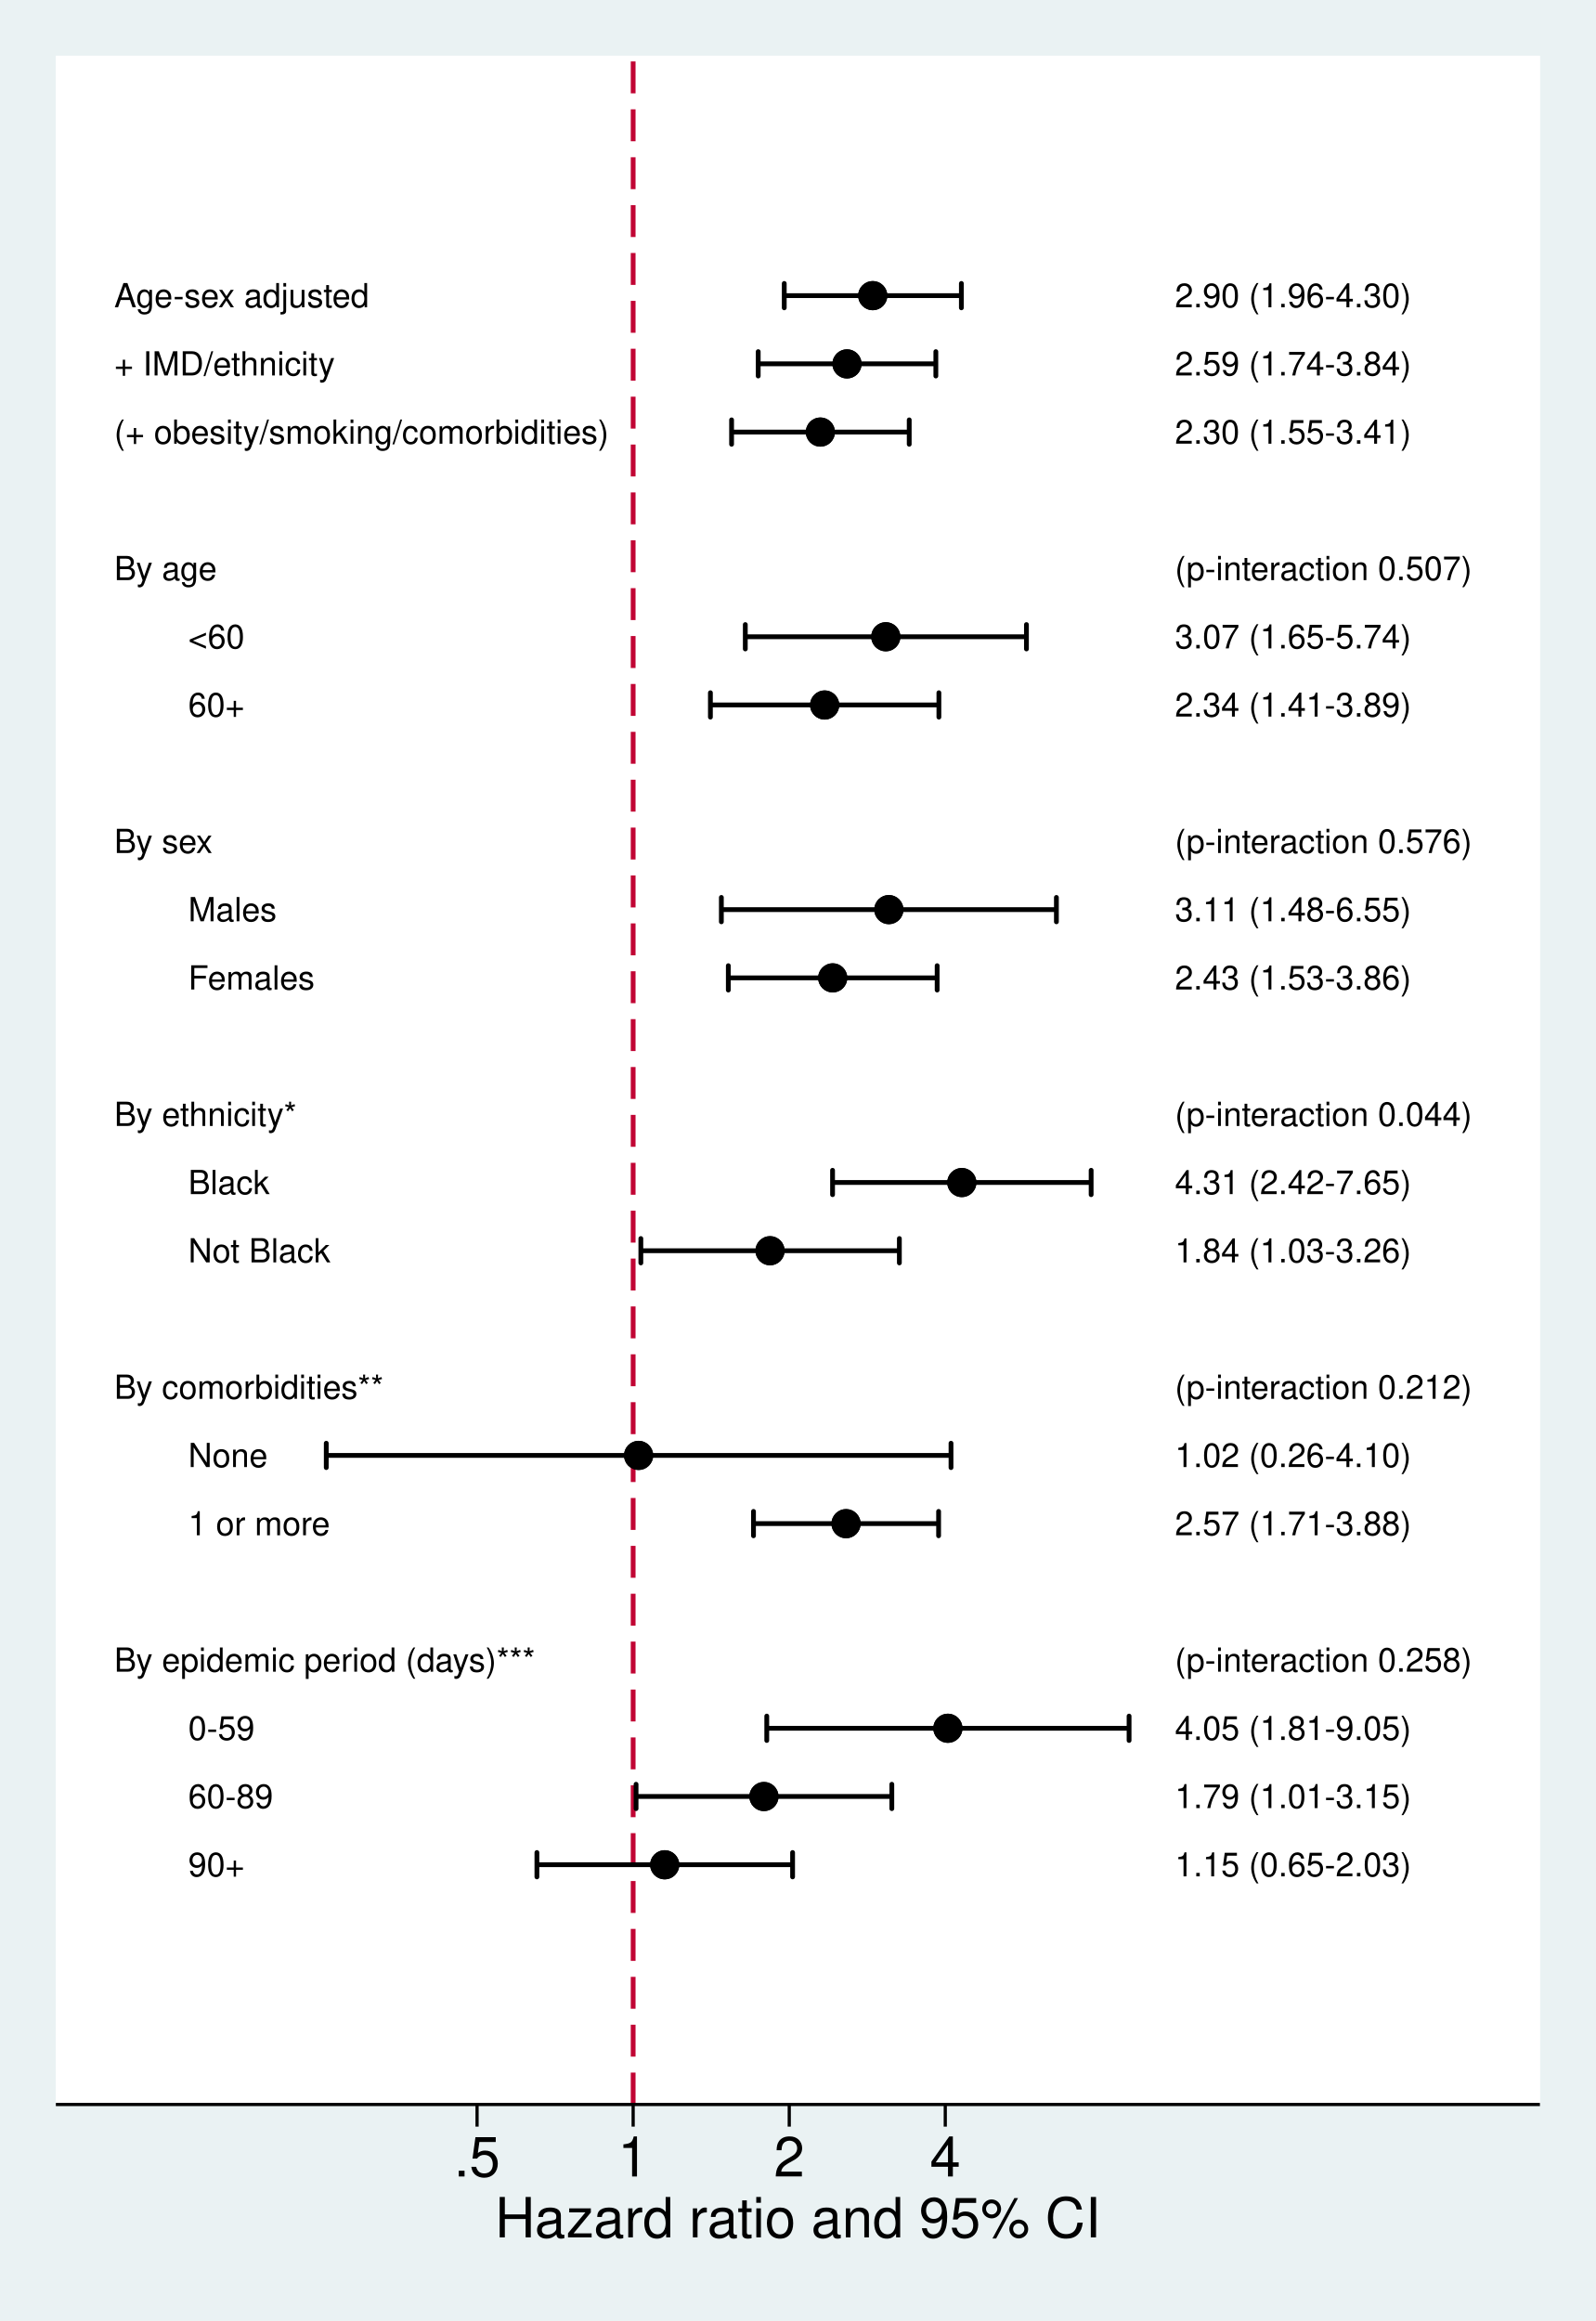
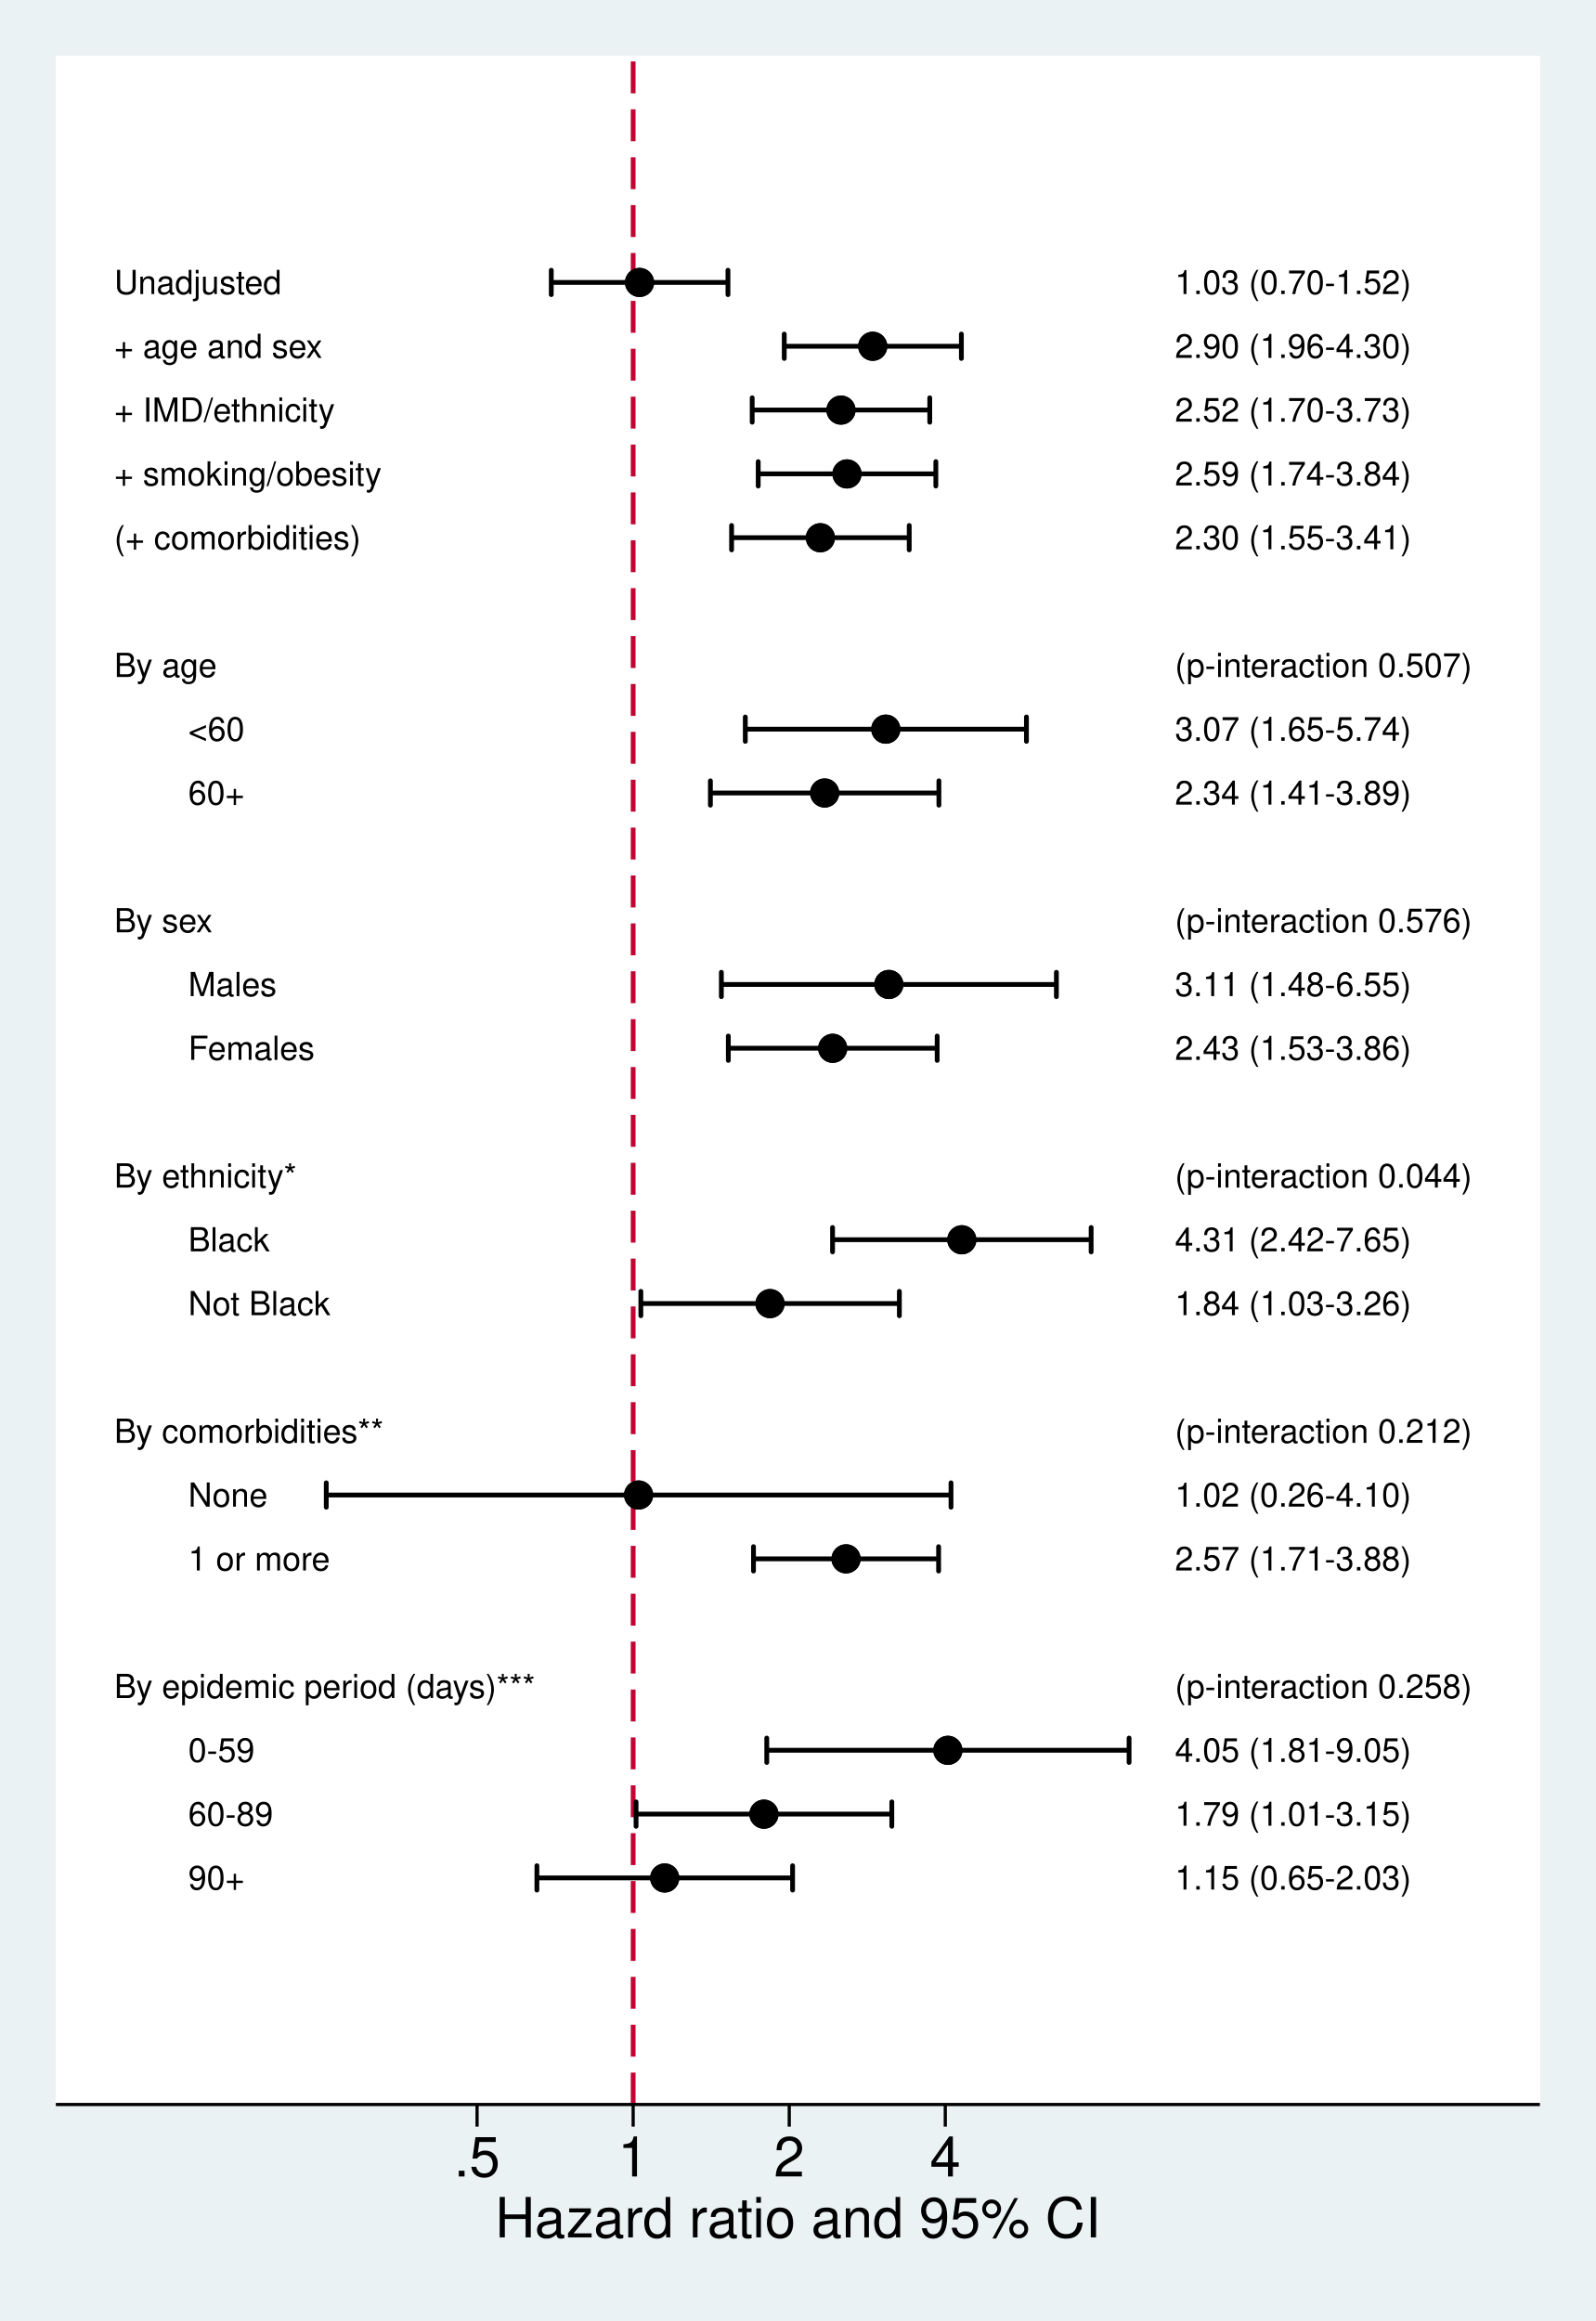
<svg xmlns="http://www.w3.org/2000/svg" version="1.1" width="5.50in" height="8.00in" viewBox="0 0 3960 5760">
  <rect x="0" y="0" width="3960" height="5760" style="fill:#EAF2F3;stroke:none" />
  <rect x="0.00" y="0.00" width="3960.00" height="5760.00" style="fill:#EAF2F3" />
  <rect x="3.96" y="3.96" width="3952.08" height="5752.08" style="fill:none;stroke:#EAF2F3;stroke-width:7.92" />
  <rect x="138.60" y="138.60" width="3682.80" height="5084.10" style="fill:#FFFFFF" />
  <rect x="142.56" y="142.56" width="3674.88" height="5076.18" style="fill:none;stroke:#FFFFFF;stroke-width:7.92" />
  <line x1="1571.22" y1="5222.70" x2="1571.22" y2="5143.50" style="stroke:#C10534;stroke-width:11.88" />
  <line x1="1571.22" y1="5103.90" x2="1571.22" y2="5024.70" style="stroke:#C10534;stroke-width:11.88" />
  <line x1="1571.22" y1="4985.10" x2="1571.22" y2="4905.90" style="stroke:#C10534;stroke-width:11.88" />
  <line x1="1571.22" y1="4866.30" x2="1571.22" y2="4786.92" style="stroke:#C10534;stroke-width:11.88" />
  <line x1="1571.22" y1="4747.32" x2="1571.22" y2="4668.12" style="stroke:#C10534;stroke-width:11.88" />
  <line x1="1571.22" y1="4628.52" x2="1571.22" y2="4549.32" style="stroke:#C10534;stroke-width:11.88" />
  <line x1="1571.22" y1="4509.72" x2="1571.22" y2="4430.52" style="stroke:#C10534;stroke-width:11.88" />
  <line x1="1571.22" y1="4390.92" x2="1571.22" y2="4311.72" style="stroke:#C10534;stroke-width:11.88" />
  <line x1="1571.22" y1="4272.12" x2="1571.22" y2="4192.92" style="stroke:#C10534;stroke-width:11.88" />
  <line x1="1571.22" y1="4153.14" x2="1571.22" y2="4073.94" style="stroke:#C10534;stroke-width:11.88" />
  <line x1="1571.22" y1="4034.34" x2="1571.22" y2="3955.14" style="stroke:#C10534;stroke-width:11.88" />
  <line x1="1571.22" y1="3915.54" x2="1571.22" y2="3836.34" style="stroke:#C10534;stroke-width:11.88" />
  <line x1="1571.22" y1="3796.74" x2="1571.22" y2="3717.54" style="stroke:#C10534;stroke-width:11.88" />
  <line x1="1571.22" y1="3677.94" x2="1571.22" y2="3598.74" style="stroke:#C10534;stroke-width:11.88" />
  <line x1="1571.22" y1="3559.14" x2="1571.22" y2="3479.76" style="stroke:#C10534;stroke-width:11.88" />
  <line x1="1571.22" y1="3440.16" x2="1571.22" y2="3360.96" style="stroke:#C10534;stroke-width:11.88" />
  <line x1="1571.22" y1="3321.36" x2="1571.22" y2="3242.16" style="stroke:#C10534;stroke-width:11.88" />
  <line x1="1571.22" y1="3202.56" x2="1571.22" y2="3123.36" style="stroke:#C10534;stroke-width:11.88" />
  <line x1="1571.22" y1="3083.76" x2="1571.22" y2="3004.56" style="stroke:#C10534;stroke-width:11.88" />
  <line x1="1571.22" y1="2964.96" x2="1571.22" y2="2885.76" style="stroke:#C10534;stroke-width:11.88" />
  <line x1="1571.22" y1="2845.98" x2="1571.22" y2="2766.78" style="stroke:#C10534;stroke-width:11.88" />
  <line x1="1571.22" y1="2727.18" x2="1571.22" y2="2647.98" style="stroke:#C10534;stroke-width:11.88" />
  <line x1="1571.22" y1="2608.38" x2="1571.22" y2="2529.18" style="stroke:#C10534;stroke-width:11.88" />
  <line x1="1571.22" y1="2489.58" x2="1571.22" y2="2410.38" style="stroke:#C10534;stroke-width:11.88" />
  <line x1="1571.22" y1="2370.78" x2="1571.22" y2="2291.58" style="stroke:#C10534;stroke-width:11.88" />
  <line x1="1571.22" y1="2251.98" x2="1571.22" y2="2172.60" style="stroke:#C10534;stroke-width:11.88" />
  <line x1="1571.22" y1="2133.00" x2="1571.22" y2="2053.80" style="stroke:#C10534;stroke-width:11.88" />
  <line x1="1571.22" y1="2014.20" x2="1571.22" y2="1935.00" style="stroke:#C10534;stroke-width:11.88" />
  <line x1="1571.22" y1="1895.40" x2="1571.22" y2="1816.20" style="stroke:#C10534;stroke-width:11.88" />
  <line x1="1571.22" y1="1776.60" x2="1571.22" y2="1697.40" style="stroke:#C10534;stroke-width:11.88" />
  <line x1="1571.22" y1="1657.80" x2="1571.22" y2="1578.42" style="stroke:#C10534;stroke-width:11.88" />
  <line x1="1571.22" y1="1538.82" x2="1571.22" y2="1459.62" style="stroke:#C10534;stroke-width:11.88" />
  <line x1="1571.22" y1="1420.02" x2="1571.22" y2="1340.82" style="stroke:#C10534;stroke-width:11.88" />
  <line x1="1571.22" y1="1301.22" x2="1571.22" y2="1222.02" style="stroke:#C10534;stroke-width:11.88" />
  <line x1="1571.22" y1="1182.42" x2="1571.22" y2="1103.22" style="stroke:#C10534;stroke-width:11.88" />
  <line x1="1571.22" y1="1063.62" x2="1571.22" y2="984.42" style="stroke:#C10534;stroke-width:11.88" />
  <line x1="1571.22" y1="944.64" x2="1571.22" y2="865.44" style="stroke:#C10534;stroke-width:11.88" />
  <line x1="1571.22" y1="825.84" x2="1571.22" y2="746.64" style="stroke:#C10534;stroke-width:11.88" />
  <line x1="1571.22" y1="707.04" x2="1571.22" y2="627.84" style="stroke:#C10534;stroke-width:11.88" />
  <line x1="1571.22" y1="588.24" x2="1571.22" y2="509.04" style="stroke:#C10534;stroke-width:11.88" />
  <line x1="1571.22" y1="469.44" x2="1571.22" y2="390.24" style="stroke:#C10534;stroke-width:11.88" />
  <line x1="1571.22" y1="350.64" x2="1571.22" y2="271.26" style="stroke:#C10534;stroke-width:11.88" />
  <line x1="1571.22" y1="231.66" x2="1571.22" y2="152.46" style="stroke:#C10534;stroke-width:11.88" />
-   <circle cx="2165.76" cy="733.68" r="36.18" style="fill:#000000" />
-   <circle cx="2165.76" cy="733.68" r="30.24" style="fill:none;stroke:#000000;stroke-width:11.88" />
-   <circle cx="2101.86" cy="903.06" r="36.18" style="fill:#000000" />
-   <circle cx="2101.86" cy="903.06" r="30.24" style="fill:none;stroke:#000000;stroke-width:11.88" />
-   <circle cx="2035.80" cy="1072.26" r="36.18" style="fill:#000000" />
-   <circle cx="2035.80" cy="1072.26" r="30.24" style="fill:none;stroke:#000000;stroke-width:11.88" />
-   <circle cx="2198.16" cy="1580.22" r="36.18" style="fill:#000000" />
-   <circle cx="2198.16" cy="1580.22" r="30.24" style="fill:none;stroke:#000000;stroke-width:11.88" />
-   <circle cx="2046.42" cy="1749.60" r="36.18" style="fill:#000000" />
-   <circle cx="2046.42" cy="1749.60" r="30.24" style="fill:none;stroke:#000000;stroke-width:11.88" />
-   <circle cx="2205.72" cy="2257.38" r="36.18" style="fill:#000000" />
-   <circle cx="2205.72" cy="2257.38" r="30.24" style="fill:none;stroke:#000000;stroke-width:11.88" />
-   <circle cx="2066.40" cy="2426.76" r="36.18" style="fill:#000000" />
-   <circle cx="2066.40" cy="2426.76" r="30.24" style="fill:none;stroke:#000000;stroke-width:11.88" />
-   <circle cx="2386.80" cy="2934.72" r="36.18" style="fill:#000000" />
-   <circle cx="2386.80" cy="2934.72" r="30.24" style="fill:none;stroke:#000000;stroke-width:11.88" />
-   <circle cx="1910.88" cy="3103.92" r="36.18" style="fill:#000000" />
-   <circle cx="1910.88" cy="3103.92" r="30.24" style="fill:none;stroke:#000000;stroke-width:11.88" />
-   <circle cx="1584.72" cy="3611.88" r="36.18" style="fill:#000000" />
-   <circle cx="1584.72" cy="3611.88" r="30.24" style="fill:none;stroke:#000000;stroke-width:11.88" />
-   <circle cx="2099.52" cy="3781.26" r="36.18" style="fill:#000000" />
-   <circle cx="2099.52" cy="3781.26" r="30.24" style="fill:none;stroke:#000000;stroke-width:11.88" />
-   <circle cx="2352.24" cy="4289.04" r="36.18" style="fill:#000000" />
-   <circle cx="2352.24" cy="4289.04" r="30.24" style="fill:none;stroke:#000000;stroke-width:11.88" />
-   <circle cx="1895.76" cy="4458.42" r="36.18" style="fill:#000000" />
-   <circle cx="1895.76" cy="4458.42" r="30.24" style="fill:none;stroke:#000000;stroke-width:11.88" />
-   <circle cx="1649.52" cy="4627.80" r="36.18" style="fill:#000000" />
-   <circle cx="1649.52" cy="4627.80" r="30.24" style="fill:none;stroke:#000000;stroke-width:11.88" />
-   <line x1="1946.16" y1="733.68" x2="2385.72" y2="733.68" style="stroke:#000000;stroke-width:11.88" />
-   <line x1="2385.72" y1="763.92" x2="2385.72" y2="703.44" stroke-linecap="round" style="stroke:#000000;stroke-width:11.88" />
-   <line x1="1946.16" y1="763.92" x2="1946.16" y2="703.44" stroke-linecap="round" style="stroke:#000000;stroke-width:11.88" />
-   <line x1="1881.54" y1="902.88" x2="2322.36" y2="902.88" style="stroke:#000000;stroke-width:11.88" />
-   <line x1="2322.36" y1="933.12" x2="2322.36" y2="872.64" stroke-linecap="round" style="stroke:#000000;stroke-width:11.88" />
-   <line x1="1881.54" y1="933.12" x2="1881.54" y2="872.64" stroke-linecap="round" style="stroke:#000000;stroke-width:11.88" />
-   <line x1="1815.48" y1="1072.26" x2="2256.30" y2="1072.26" style="stroke:#000000;stroke-width:11.88" />
-   <line x1="2256.30" y1="1102.50" x2="2256.30" y2="1042.02" stroke-linecap="round" style="stroke:#000000;stroke-width:11.88" />
-   <line x1="1815.48" y1="1102.50" x2="1815.48" y2="1042.02" stroke-linecap="round" style="stroke:#000000;stroke-width:11.88" />
-   <line x1="1849.50" y1="1580.22" x2="2547.18" y2="1580.22" style="stroke:#000000;stroke-width:11.88" />
-   <line x1="2547.18" y1="1610.46" x2="2547.18" y2="1549.98" stroke-linecap="round" style="stroke:#000000;stroke-width:11.88" />
-   <line x1="1849.50" y1="1610.46" x2="1849.50" y2="1549.98" stroke-linecap="round" style="stroke:#000000;stroke-width:11.88" />
-   <line x1="1762.92" y1="1749.42" x2="2329.92" y2="1749.42" style="stroke:#000000;stroke-width:11.88" />
-   <line x1="2329.92" y1="1779.66" x2="2329.92" y2="1719.18" stroke-linecap="round" style="stroke:#000000;stroke-width:11.88" />
-   <line x1="1762.92" y1="1779.66" x2="1762.92" y2="1719.18" stroke-linecap="round" style="stroke:#000000;stroke-width:11.88" />
-   <line x1="1790.10" y1="2257.38" x2="2621.52" y2="2257.38" style="stroke:#000000;stroke-width:11.88" />
-   <line x1="2621.52" y1="2287.62" x2="2621.52" y2="2227.14" stroke-linecap="round" style="stroke:#000000;stroke-width:11.88" />
-   <line x1="1790.10" y1="2287.62" x2="1790.10" y2="2227.14" stroke-linecap="round" style="stroke:#000000;stroke-width:11.88" />
-   <line x1="1807.38" y1="2426.76" x2="2325.60" y2="2426.76" style="stroke:#000000;stroke-width:11.88" />
-   <line x1="2325.60" y1="2457.00" x2="2325.60" y2="2396.52" stroke-linecap="round" style="stroke:#000000;stroke-width:11.88" />
-   <line x1="1807.38" y1="2457.00" x2="1807.38" y2="2396.52" stroke-linecap="round" style="stroke:#000000;stroke-width:11.88" />
-   <line x1="2066.04" y1="2934.54" x2="2707.74" y2="2934.54" style="stroke:#000000;stroke-width:11.88" />
-   <line x1="2707.74" y1="2964.78" x2="2707.74" y2="2904.30" stroke-linecap="round" style="stroke:#000000;stroke-width:11.88" />
-   <line x1="2066.04" y1="2964.78" x2="2066.04" y2="2904.30" stroke-linecap="round" style="stroke:#000000;stroke-width:11.88" />
-   <line x1="1590.30" y1="3103.92" x2="2231.82" y2="3103.92" style="stroke:#000000;stroke-width:11.88" />
-   <line x1="2231.82" y1="3134.16" x2="2231.82" y2="3073.68" stroke-linecap="round" style="stroke:#000000;stroke-width:11.88" />
-   <line x1="1590.30" y1="3134.16" x2="1590.30" y2="3073.68" stroke-linecap="round" style="stroke:#000000;stroke-width:11.88" />
-   <line x1="809.64" y1="3611.88" x2="2359.98" y2="3611.88" style="stroke:#000000;stroke-width:11.88" />
-   <line x1="2359.98" y1="3642.12" x2="2359.98" y2="3581.64" stroke-linecap="round" style="stroke:#000000;stroke-width:11.88" />
-   <line x1="809.64" y1="3642.12" x2="809.64" y2="3581.64" stroke-linecap="round" style="stroke:#000000;stroke-width:11.88" />
-   <line x1="1869.84" y1="3781.08" x2="2329.20" y2="3781.08" style="stroke:#000000;stroke-width:11.88" />
-   <line x1="2329.20" y1="3811.32" x2="2329.20" y2="3750.84" stroke-linecap="round" style="stroke:#000000;stroke-width:11.88" />
-   <line x1="1869.84" y1="3811.32" x2="1869.84" y2="3750.84" stroke-linecap="round" style="stroke:#000000;stroke-width:11.88" />
-   <line x1="1902.78" y1="4289.04" x2="2801.88" y2="4289.04" style="stroke:#000000;stroke-width:11.88" />
-   <line x1="2801.88" y1="4319.28" x2="2801.88" y2="4258.80" stroke-linecap="round" style="stroke:#000000;stroke-width:11.88" />
-   <line x1="1902.78" y1="4319.28" x2="1902.78" y2="4258.80" stroke-linecap="round" style="stroke:#000000;stroke-width:11.88" />
-   <line x1="1578.42" y1="4458.24" x2="2213.10" y2="4458.24" style="stroke:#000000;stroke-width:11.88" />
-   <line x1="2213.10" y1="4488.48" x2="2213.10" y2="4428.00" stroke-linecap="round" style="stroke:#000000;stroke-width:11.88" />
-   <line x1="1578.42" y1="4488.48" x2="1578.42" y2="4428.00" stroke-linecap="round" style="stroke:#000000;stroke-width:11.88" />
-   <line x1="1332.36" y1="4627.62" x2="1966.86" y2="4627.62" style="stroke:#000000;stroke-width:11.88" />
-   <line x1="1966.86" y1="4657.86" x2="1966.86" y2="4597.38" stroke-linecap="round" style="stroke:#000000;stroke-width:11.88" />
-   <line x1="1332.36" y1="4657.86" x2="1332.36" y2="4597.38" stroke-linecap="round" style="stroke:#000000;stroke-width:11.88" />
-   <text x="467.10" y="1609.12" style="font-family:'Helvetica';font-size:82.44px;fill:#000000">&lt;60</text>
-   <text x="467.10" y="1778.32" style="font-family:'Helvetica';font-size:82.44px;fill:#000000">60+</text>
-   <text x="467.10" y="2286.28" style="font-family:'Helvetica';font-size:82.44px;fill:#000000">Males</text>
-   <text x="467.10" y="2455.66" style="font-family:'Helvetica';font-size:82.44px;fill:#000000">Females</text>
-   <text x="467.10" y="2963.44" style="font-family:'Helvetica';font-size:82.44px;fill:#000000">Black</text>
-   <text x="467.10" y="3132.82" style="font-family:'Helvetica';font-size:82.44px;fill:#000000">Not Black</text>
-   <text x="467.10" y="3640.78" style="font-family:'Helvetica';font-size:82.44px;fill:#000000">None</text>
-   <text x="467.10" y="3809.98" style="font-family:'Helvetica';font-size:82.44px;fill:#000000">1 or more</text>
-   <text x="467.10" y="4317.94" style="font-family:'Helvetica';font-size:82.44px;fill:#000000">0-59</text>
-   <text x="467.10" y="4487.14" style="font-family:'Helvetica';font-size:82.44px;fill:#000000">60-89</text>
-   <text x="467.10" y="4656.52" style="font-family:'Helvetica';font-size:82.44px;fill:#000000">90+</text>
-   <text x="283.50" y="762.58" style="font-family:'Helvetica';font-size:82.44px;fill:#000000">Age-sex adjusted</text>
-   <text x="283.50" y="931.78" style="font-family:'Helvetica';font-size:82.44px;fill:#000000">+ IMD/ethnicity</text>
-   <text x="283.50" y="1101.16" style="font-family:'Helvetica';font-size:82.44px;fill:#000000">(+ obesity/smoking/comorbidities)</text>
-   <text x="283.50" y="1439.74" style="font-family:'Helvetica';font-size:82.44px;fill:#000000">By age</text>
-   <text x="283.50" y="2116.90" style="font-family:'Helvetica';font-size:82.44px;fill:#000000">By sex</text>
-   <text x="283.50" y="2794.24" style="font-family:'Helvetica';font-size:82.44px;fill:#000000">By ethnicity*</text>
-   <text x="283.50" y="3471.40" style="font-family:'Helvetica';font-size:82.44px;fill:#000000">By comorbidities**</text>
-   <text x="283.50" y="4148.56" style="font-family:'Helvetica';font-size:82.44px;fill:#000000">By epidemic period (days)***</text>
-   <text x="2915.64" y="1439.74" style="font-family:'Helvetica';font-size:82.44px;fill:#000000">(p-interaction 0.507)</text>
-   <text x="2915.64" y="2116.90" style="font-family:'Helvetica';font-size:82.44px;fill:#000000">(p-interaction 0.576)</text>
-   <text x="2915.64" y="2794.24" style="font-family:'Helvetica';font-size:82.44px;fill:#000000">(p-interaction 0.044)</text>
-   <text x="2915.64" y="3471.40" style="font-family:'Helvetica';font-size:82.44px;fill:#000000">(p-interaction 0.212)</text>
-   <text x="2915.64" y="4148.56" style="font-family:'Helvetica';font-size:82.44px;fill:#000000">(p-interaction 0.258)</text>
-   <text x="2915.64" y="762.58" style="font-family:'Helvetica';font-size:82.44px;fill:#000000">2.90 (1.96-4.30)</text>
-   <text x="2915.64" y="931.78" style="font-family:'Helvetica';font-size:82.44px;fill:#000000">2.59 (1.74-3.84)</text>
-   <text x="2915.64" y="1101.16" style="font-family:'Helvetica';font-size:82.44px;fill:#000000">2.30 (1.55-3.41)</text>
-   <text x="2915.64" y="1609.12" style="font-family:'Helvetica';font-size:82.44px;fill:#000000">3.07 (1.65-5.74)</text>
-   <text x="2915.64" y="1778.32" style="font-family:'Helvetica';font-size:82.44px;fill:#000000">2.34 (1.41-3.89)</text>
-   <text x="2915.64" y="2286.28" style="font-family:'Helvetica';font-size:82.44px;fill:#000000">3.11 (1.48-6.55)</text>
-   <text x="2915.64" y="2455.66" style="font-family:'Helvetica';font-size:82.44px;fill:#000000">2.43 (1.53-3.86)</text>
-   <text x="2915.64" y="2963.44" style="font-family:'Helvetica';font-size:82.44px;fill:#000000">4.31 (2.42-7.65)</text>
-   <text x="2915.64" y="3132.82" style="font-family:'Helvetica';font-size:82.44px;fill:#000000">1.84 (1.03-3.26)</text>
-   <text x="2915.64" y="3640.78" style="font-family:'Helvetica';font-size:82.44px;fill:#000000">1.02 (0.26-4.10)</text>
-   <text x="2915.64" y="3809.98" style="font-family:'Helvetica';font-size:82.44px;fill:#000000">2.57 (1.71-3.88)</text>
-   <text x="2915.64" y="4317.94" style="font-family:'Helvetica';font-size:82.44px;fill:#000000">4.05 (1.81-9.05)</text>
-   <text x="2915.64" y="4487.14" style="font-family:'Helvetica';font-size:82.44px;fill:#000000">1.79 (1.01-3.15)</text>
-   <text x="2915.64" y="4656.52" style="font-family:'Helvetica';font-size:82.44px;fill:#000000">1.15 (0.65-2.03)</text>
+   <circle cx="1587.06" cy="700.92" r="36.18" style="fill:#000000" />
+   <circle cx="1587.06" cy="700.92" r="30.24" style="fill:none;stroke:#000000;stroke-width:11.88" />
+   <circle cx="2165.76" cy="859.32" r="36.18" style="fill:#000000" />
+   <circle cx="2165.76" cy="859.32" r="30.24" style="fill:none;stroke:#000000;stroke-width:11.88" />
+   <circle cx="2086.92" cy="1017.72" r="36.18" style="fill:#000000" />
+   <circle cx="2086.92" cy="1017.72" r="30.24" style="fill:none;stroke:#000000;stroke-width:11.88" />
+   <circle cx="2101.86" cy="1176.12" r="36.18" style="fill:#000000" />
+   <circle cx="2101.86" cy="1176.12" r="30.24" style="fill:none;stroke:#000000;stroke-width:11.88" />
+   <circle cx="2035.80" cy="1334.52" r="36.18" style="fill:#000000" />
+   <circle cx="2035.80" cy="1334.52" r="30.24" style="fill:none;stroke:#000000;stroke-width:11.88" />
+   <circle cx="2198.16" cy="1809.54" r="36.18" style="fill:#000000" />
+   <circle cx="2198.16" cy="1809.54" r="30.24" style="fill:none;stroke:#000000;stroke-width:11.88" />
+   <circle cx="2046.42" cy="1967.94" r="36.18" style="fill:#000000" />
+   <circle cx="2046.42" cy="1967.94" r="30.24" style="fill:none;stroke:#000000;stroke-width:11.88" />
+   <circle cx="2205.72" cy="2443.14" r="36.18" style="fill:#000000" />
+   <circle cx="2205.72" cy="2443.14" r="30.24" style="fill:none;stroke:#000000;stroke-width:11.88" />
+   <circle cx="2066.40" cy="2601.54" r="36.18" style="fill:#000000" />
+   <circle cx="2066.40" cy="2601.54" r="30.24" style="fill:none;stroke:#000000;stroke-width:11.88" />
+   <circle cx="2386.80" cy="3076.74" r="36.18" style="fill:#000000" />
+   <circle cx="2386.80" cy="3076.74" r="30.24" style="fill:none;stroke:#000000;stroke-width:11.88" />
+   <circle cx="1910.88" cy="3235.14" r="36.18" style="fill:#000000" />
+   <circle cx="1910.88" cy="3235.14" r="30.24" style="fill:none;stroke:#000000;stroke-width:11.88" />
+   <circle cx="1584.72" cy="3710.16" r="36.18" style="fill:#000000" />
+   <circle cx="1584.72" cy="3710.16" r="30.24" style="fill:none;stroke:#000000;stroke-width:11.88" />
+   <circle cx="2099.52" cy="3868.56" r="36.18" style="fill:#000000" />
+   <circle cx="2099.52" cy="3868.56" r="30.24" style="fill:none;stroke:#000000;stroke-width:11.88" />
+   <circle cx="2352.24" cy="4343.76" r="36.18" style="fill:#000000" />
+   <circle cx="2352.24" cy="4343.76" r="30.24" style="fill:none;stroke:#000000;stroke-width:11.88" />
+   <circle cx="1895.76" cy="4502.16" r="36.18" style="fill:#000000" />
+   <circle cx="1895.76" cy="4502.16" r="30.24" style="fill:none;stroke:#000000;stroke-width:11.88" />
+   <circle cx="1649.52" cy="4660.56" r="36.18" style="fill:#000000" />
+   <circle cx="1649.52" cy="4660.56" r="30.24" style="fill:none;stroke:#000000;stroke-width:11.88" />
+   <line x1="1368.00" y1="700.92" x2="1806.48" y2="700.92" style="stroke:#000000;stroke-width:11.88" />
+   <line x1="1806.48" y1="731.16" x2="1806.48" y2="670.68" stroke-linecap="round" style="stroke:#000000;stroke-width:11.88" />
+   <line x1="1368.00" y1="731.16" x2="1368.00" y2="670.68" stroke-linecap="round" style="stroke:#000000;stroke-width:11.88" />
+   <line x1="1946.16" y1="859.32" x2="2385.72" y2="859.32" style="stroke:#000000;stroke-width:11.88" />
+   <line x1="2385.72" y1="889.56" x2="2385.72" y2="829.08" stroke-linecap="round" style="stroke:#000000;stroke-width:11.88" />
+   <line x1="1946.16" y1="889.56" x2="1946.16" y2="829.08" stroke-linecap="round" style="stroke:#000000;stroke-width:11.88" />
+   <line x1="1866.60" y1="1017.54" x2="2307.24" y2="1017.54" style="stroke:#000000;stroke-width:11.88" />
+   <line x1="2307.24" y1="1047.78" x2="2307.24" y2="987.30" stroke-linecap="round" style="stroke:#000000;stroke-width:11.88" />
+   <line x1="1866.60" y1="1047.78" x2="1866.60" y2="987.30" stroke-linecap="round" style="stroke:#000000;stroke-width:11.88" />
+   <line x1="1881.54" y1="1175.94" x2="2322.36" y2="1175.94" style="stroke:#000000;stroke-width:11.88" />
+   <line x1="2322.36" y1="1206.18" x2="2322.36" y2="1145.70" stroke-linecap="round" style="stroke:#000000;stroke-width:11.88" />
+   <line x1="1881.54" y1="1206.18" x2="1881.54" y2="1145.70" stroke-linecap="round" style="stroke:#000000;stroke-width:11.88" />
+   <line x1="1815.48" y1="1334.34" x2="2256.30" y2="1334.34" style="stroke:#000000;stroke-width:11.88" />
+   <line x1="2256.30" y1="1364.58" x2="2256.30" y2="1304.10" stroke-linecap="round" style="stroke:#000000;stroke-width:11.88" />
+   <line x1="1815.48" y1="1364.58" x2="1815.48" y2="1304.10" stroke-linecap="round" style="stroke:#000000;stroke-width:11.88" />
+   <line x1="1849.50" y1="1809.54" x2="2547.18" y2="1809.54" style="stroke:#000000;stroke-width:11.88" />
+   <line x1="2547.18" y1="1839.78" x2="2547.18" y2="1779.30" stroke-linecap="round" style="stroke:#000000;stroke-width:11.88" />
+   <line x1="1849.50" y1="1839.78" x2="1849.50" y2="1779.30" stroke-linecap="round" style="stroke:#000000;stroke-width:11.88" />
+   <line x1="1762.92" y1="1967.94" x2="2329.92" y2="1967.94" style="stroke:#000000;stroke-width:11.88" />
+   <line x1="2329.92" y1="1998.18" x2="2329.92" y2="1937.70" stroke-linecap="round" style="stroke:#000000;stroke-width:11.88" />
+   <line x1="1762.92" y1="1998.18" x2="1762.92" y2="1937.70" stroke-linecap="round" style="stroke:#000000;stroke-width:11.88" />
+   <line x1="1790.10" y1="2443.14" x2="2621.52" y2="2443.14" style="stroke:#000000;stroke-width:11.88" />
+   <line x1="2621.52" y1="2473.38" x2="2621.52" y2="2412.90" stroke-linecap="round" style="stroke:#000000;stroke-width:11.88" />
+   <line x1="1790.10" y1="2473.38" x2="1790.10" y2="2412.90" stroke-linecap="round" style="stroke:#000000;stroke-width:11.88" />
+   <line x1="1807.38" y1="2601.36" x2="2325.60" y2="2601.36" style="stroke:#000000;stroke-width:11.88" />
+   <line x1="2325.60" y1="2631.60" x2="2325.60" y2="2571.12" stroke-linecap="round" style="stroke:#000000;stroke-width:11.88" />
+   <line x1="1807.38" y1="2631.60" x2="1807.38" y2="2571.12" stroke-linecap="round" style="stroke:#000000;stroke-width:11.88" />
+   <line x1="2066.04" y1="3076.56" x2="2707.74" y2="3076.56" style="stroke:#000000;stroke-width:11.88" />
+   <line x1="2707.74" y1="3106.80" x2="2707.74" y2="3046.32" stroke-linecap="round" style="stroke:#000000;stroke-width:11.88" />
+   <line x1="2066.04" y1="3106.80" x2="2066.04" y2="3046.32" stroke-linecap="round" style="stroke:#000000;stroke-width:11.88" />
+   <line x1="1590.30" y1="3234.96" x2="2231.82" y2="3234.96" style="stroke:#000000;stroke-width:11.88" />
+   <line x1="2231.82" y1="3265.20" x2="2231.82" y2="3204.72" stroke-linecap="round" style="stroke:#000000;stroke-width:11.88" />
+   <line x1="1590.30" y1="3265.20" x2="1590.30" y2="3204.72" stroke-linecap="round" style="stroke:#000000;stroke-width:11.88" />
+   <line x1="809.64" y1="3710.16" x2="2359.98" y2="3710.16" style="stroke:#000000;stroke-width:11.88" />
+   <line x1="2359.98" y1="3740.40" x2="2359.98" y2="3679.92" stroke-linecap="round" style="stroke:#000000;stroke-width:11.88" />
+   <line x1="809.64" y1="3740.40" x2="809.64" y2="3679.92" stroke-linecap="round" style="stroke:#000000;stroke-width:11.88" />
+   <line x1="1869.84" y1="3868.56" x2="2329.20" y2="3868.56" style="stroke:#000000;stroke-width:11.88" />
+   <line x1="2329.20" y1="3898.80" x2="2329.20" y2="3838.32" stroke-linecap="round" style="stroke:#000000;stroke-width:11.88" />
+   <line x1="1869.84" y1="3898.80" x2="1869.84" y2="3838.32" stroke-linecap="round" style="stroke:#000000;stroke-width:11.88" />
+   <line x1="1902.78" y1="4343.58" x2="2801.88" y2="4343.58" style="stroke:#000000;stroke-width:11.88" />
+   <line x1="2801.88" y1="4373.82" x2="2801.88" y2="4313.34" stroke-linecap="round" style="stroke:#000000;stroke-width:11.88" />
+   <line x1="1902.78" y1="4373.82" x2="1902.78" y2="4313.34" stroke-linecap="round" style="stroke:#000000;stroke-width:11.88" />
+   <line x1="1578.42" y1="4501.98" x2="2213.10" y2="4501.98" style="stroke:#000000;stroke-width:11.88" />
+   <line x1="2213.10" y1="4532.22" x2="2213.10" y2="4471.74" stroke-linecap="round" style="stroke:#000000;stroke-width:11.88" />
+   <line x1="1578.42" y1="4532.22" x2="1578.42" y2="4471.74" stroke-linecap="round" style="stroke:#000000;stroke-width:11.88" />
+   <line x1="1332.36" y1="4660.38" x2="1966.86" y2="4660.38" style="stroke:#000000;stroke-width:11.88" />
+   <line x1="1966.86" y1="4690.62" x2="1966.86" y2="4630.14" stroke-linecap="round" style="stroke:#000000;stroke-width:11.88" />
+   <line x1="1332.36" y1="4690.62" x2="1332.36" y2="4630.14" stroke-linecap="round" style="stroke:#000000;stroke-width:11.88" />
+   <text x="467.10" y="1838.44" style="font-family:'Helvetica';font-size:82.44px;fill:#000000">&lt;60</text>
+   <text x="467.10" y="1996.84" style="font-family:'Helvetica';font-size:82.44px;fill:#000000">60+</text>
+   <text x="467.10" y="2472.04" style="font-family:'Helvetica';font-size:82.44px;fill:#000000">Males</text>
+   <text x="467.10" y="2630.26" style="font-family:'Helvetica';font-size:82.44px;fill:#000000">Females</text>
+   <text x="467.10" y="3105.46" style="font-family:'Helvetica';font-size:82.44px;fill:#000000">Black</text>
+   <text x="467.10" y="3263.86" style="font-family:'Helvetica';font-size:82.44px;fill:#000000">Not Black</text>
+   <text x="467.10" y="3739.06" style="font-family:'Helvetica';font-size:82.44px;fill:#000000">None</text>
+   <text x="467.10" y="3897.46" style="font-family:'Helvetica';font-size:82.44px;fill:#000000">1 or more</text>
+   <text x="467.10" y="4372.48" style="font-family:'Helvetica';font-size:82.44px;fill:#000000">0-59</text>
+   <text x="467.10" y="4530.88" style="font-family:'Helvetica';font-size:82.44px;fill:#000000">60-89</text>
+   <text x="467.10" y="4689.28" style="font-family:'Helvetica';font-size:82.44px;fill:#000000">90+</text>
+   <text x="283.50" y="729.82" style="font-family:'Helvetica';font-size:82.44px;fill:#000000">Unadjusted</text>
+   <text x="283.50" y="888.22" style="font-family:'Helvetica';font-size:82.44px;fill:#000000">+ age and sex</text>
+   <text x="283.50" y="1046.44" style="font-family:'Helvetica';font-size:82.44px;fill:#000000">+ IMD/ethnicity</text>
+   <text x="283.50" y="1204.84" style="font-family:'Helvetica';font-size:82.44px;fill:#000000">+ smoking/obesity</text>
+   <text x="283.50" y="1363.24" style="font-family:'Helvetica';font-size:82.44px;fill:#000000">(+ comorbidities)</text>
+   <text x="283.50" y="1680.04" style="font-family:'Helvetica';font-size:82.44px;fill:#000000">By age</text>
+   <text x="283.50" y="2313.64" style="font-family:'Helvetica';font-size:82.44px;fill:#000000">By sex</text>
+   <text x="283.50" y="2947.06" style="font-family:'Helvetica';font-size:82.44px;fill:#000000">By ethnicity*</text>
+   <text x="283.50" y="3580.66" style="font-family:'Helvetica';font-size:82.44px;fill:#000000">By comorbidities**</text>
+   <text x="283.50" y="4214.08" style="font-family:'Helvetica';font-size:82.44px;fill:#000000">By epidemic period (days)***</text>
+   <text x="2915.64" y="1680.04" style="font-family:'Helvetica';font-size:82.44px;fill:#000000">(p-interaction 0.507)</text>
+   <text x="2915.64" y="2313.64" style="font-family:'Helvetica';font-size:82.44px;fill:#000000">(p-interaction 0.576)</text>
+   <text x="2915.64" y="2947.06" style="font-family:'Helvetica';font-size:82.44px;fill:#000000">(p-interaction 0.044)</text>
+   <text x="2915.64" y="3580.66" style="font-family:'Helvetica';font-size:82.44px;fill:#000000">(p-interaction 0.212)</text>
+   <text x="2915.64" y="4214.08" style="font-family:'Helvetica';font-size:82.44px;fill:#000000">(p-interaction 0.258)</text>
+   <text x="2915.64" y="729.82" style="font-family:'Helvetica';font-size:82.44px;fill:#000000">1.03 (0.70-1.52)</text>
+   <text x="2915.64" y="888.22" style="font-family:'Helvetica';font-size:82.44px;fill:#000000">2.90 (1.96-4.30)</text>
+   <text x="2915.64" y="1046.44" style="font-family:'Helvetica';font-size:82.44px;fill:#000000">2.52 (1.70-3.73)</text>
+   <text x="2915.64" y="1204.84" style="font-family:'Helvetica';font-size:82.44px;fill:#000000">2.59 (1.74-3.84)</text>
+   <text x="2915.64" y="1363.24" style="font-family:'Helvetica';font-size:82.44px;fill:#000000">2.30 (1.55-3.41)</text>
+   <text x="2915.64" y="1838.44" style="font-family:'Helvetica';font-size:82.44px;fill:#000000">3.07 (1.65-5.74)</text>
+   <text x="2915.64" y="1996.84" style="font-family:'Helvetica';font-size:82.44px;fill:#000000">2.34 (1.41-3.89)</text>
+   <text x="2915.64" y="2472.04" style="font-family:'Helvetica';font-size:82.44px;fill:#000000">3.11 (1.48-6.55)</text>
+   <text x="2915.64" y="2630.26" style="font-family:'Helvetica';font-size:82.44px;fill:#000000">2.43 (1.53-3.86)</text>
+   <text x="2915.64" y="3105.46" style="font-family:'Helvetica';font-size:82.44px;fill:#000000">4.31 (2.42-7.65)</text>
+   <text x="2915.64" y="3263.86" style="font-family:'Helvetica';font-size:82.44px;fill:#000000">1.84 (1.03-3.26)</text>
+   <text x="2915.64" y="3739.06" style="font-family:'Helvetica';font-size:82.44px;fill:#000000">1.02 (0.26-4.10)</text>
+   <text x="2915.64" y="3897.46" style="font-family:'Helvetica';font-size:82.44px;fill:#000000">2.57 (1.71-3.88)</text>
+   <text x="2915.64" y="4372.48" style="font-family:'Helvetica';font-size:82.44px;fill:#000000">4.05 (1.81-9.05)</text>
+   <text x="2915.64" y="4530.88" style="font-family:'Helvetica';font-size:82.44px;fill:#000000">1.79 (1.01-3.15)</text>
+   <text x="2915.64" y="4689.28" style="font-family:'Helvetica';font-size:82.44px;fill:#000000">1.15 (0.65-2.03)</text>
  <line x1="138.60" y1="5222.70" x2="3821.40" y2="5222.70" style="stroke:#000000;stroke-width:7.92" />
  <line x1="1183.86" y1="5222.70" x2="1183.86" y2="5277.60" style="stroke:#000000;stroke-width:7.92" />
  <text x="1183.86" y="5401.31" style="font-family:'Helvetica';font-size:137.52px;fill:#000000" text-anchor="middle">.5</text>
  <line x1="1571.22" y1="5222.70" x2="1571.22" y2="5277.60" style="stroke:#000000;stroke-width:7.92" />
  <text x="1571.22" y="5401.31" style="font-family:'Helvetica';font-size:137.52px;fill:#000000" text-anchor="middle">1</text>
  <line x1="1958.58" y1="5222.70" x2="1958.58" y2="5277.60" style="stroke:#000000;stroke-width:7.92" />
  <text x="1958.58" y="5401.31" style="font-family:'Helvetica';font-size:137.52px;fill:#000000" text-anchor="middle">2</text>
  <line x1="2345.76" y1="5222.70" x2="2345.76" y2="5277.60" style="stroke:#000000;stroke-width:7.92" />
  <text x="2345.76" y="5401.31" style="font-family:'Helvetica';font-size:137.52px;fill:#000000" text-anchor="middle">4</text>
  <text x="1980.00" y="5552.51" style="font-family:'Helvetica';font-size:137.52px;fill:#000000" text-anchor="middle">Hazard ratio and 95% CI</text>
</svg>
